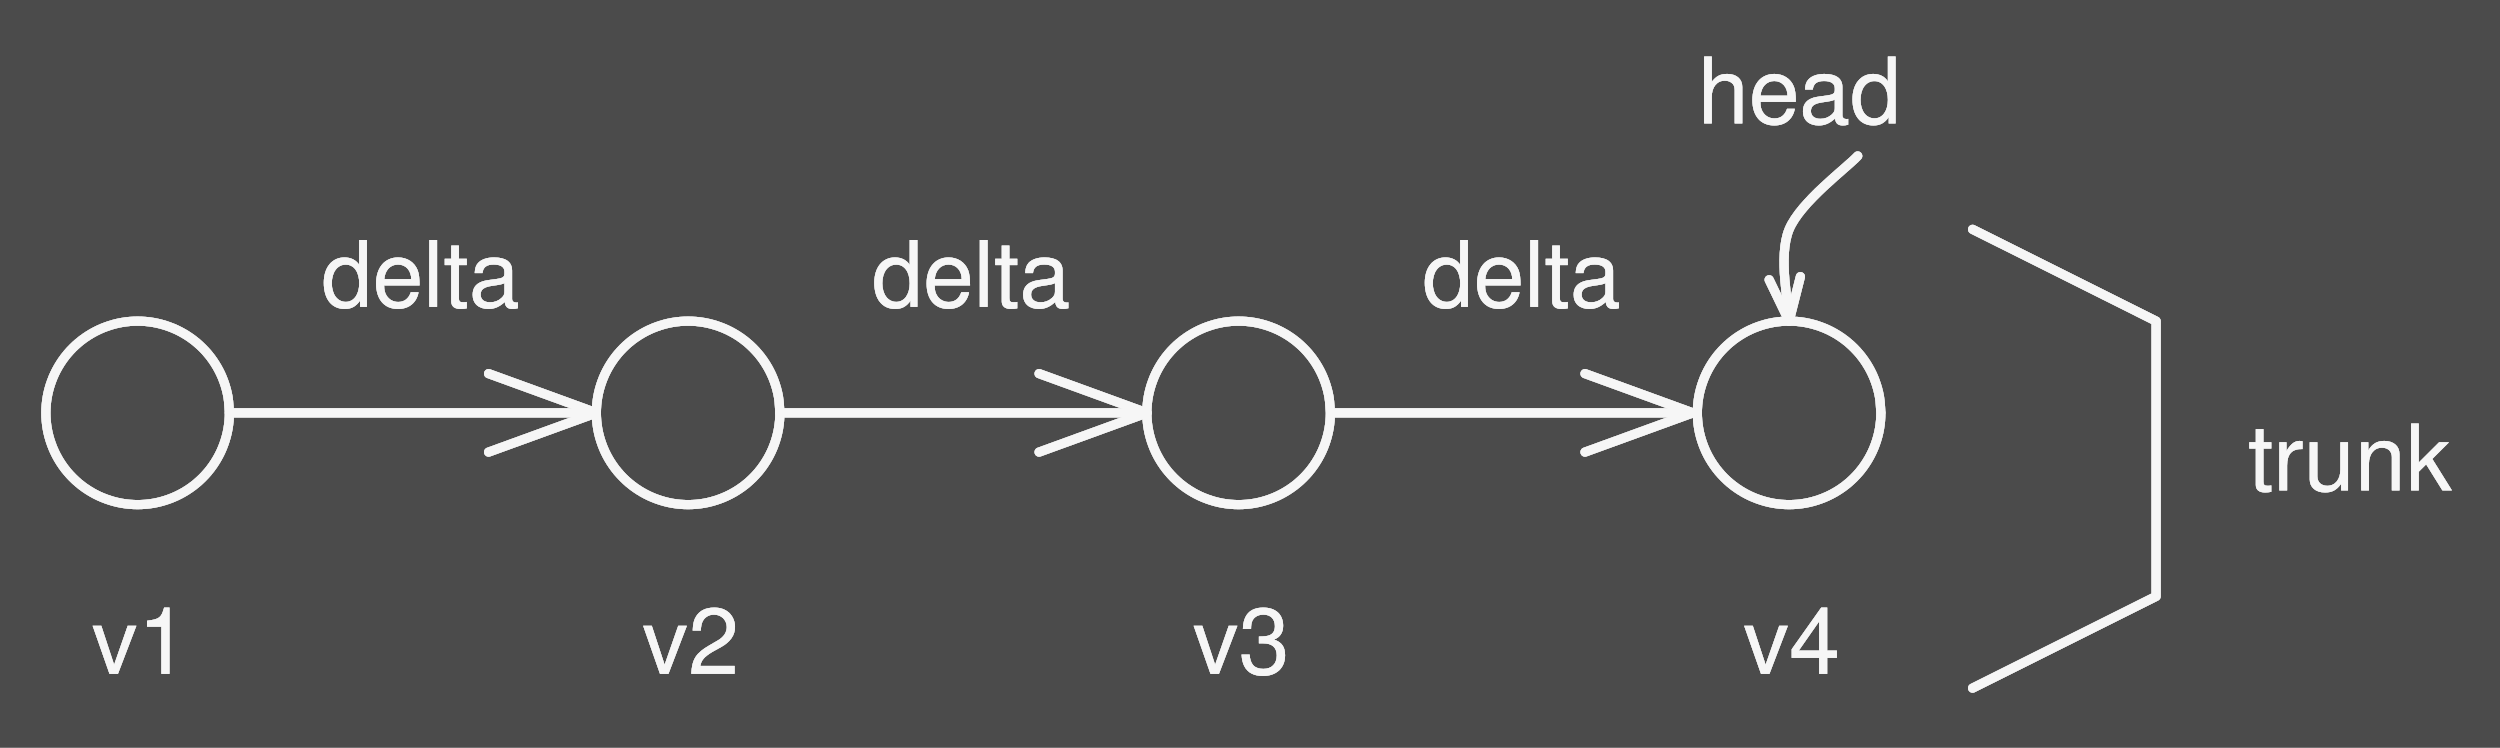
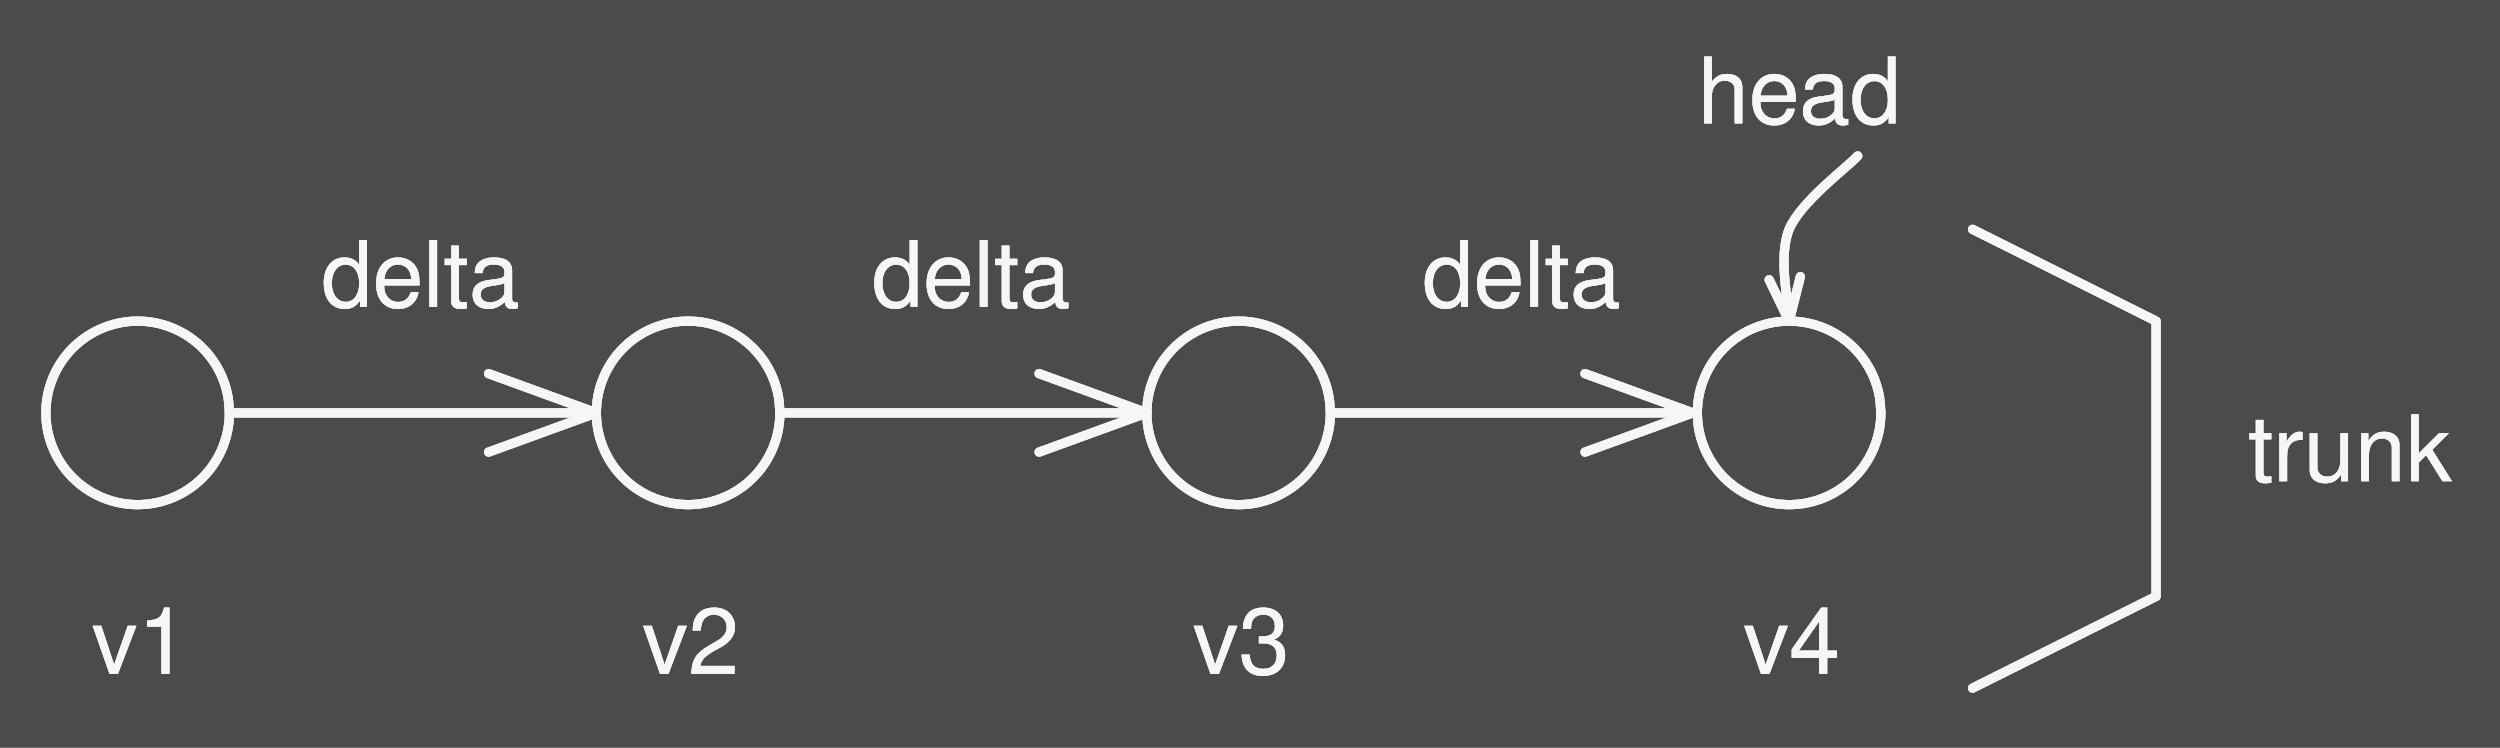
<svg xmlns="http://www.w3.org/2000/svg" version="1.1" viewBox="0 0 544.963 163" width="544.963" height="163" filter="invert(93%) hue-rotate(180deg)" class="excalidraw-svg">
  
-   eyJ2ZXJzaW9uIjoiMSIsImVuY29kaW5nIjoiYnN0cmluZyIsImNvbXByZXNzZWQiOnRydWUsImVuY29kZWQiOiJ4nO2cWVPbSFx1MDAxMIDf+Vx1MDAxNS7nNThzXHUwMDFmeTPXmiWEM1x1MDAwNNhKpYQlbGEhXHUwMDE5WcY2Kf77joTxSLLkXHUwMDE1xIeyYKqwPdOao6e/7rng11qlUlxyRl2r+rlStYZNw7FN31x1MDAxOFQ/hun3lt+zPVdloeh7z+v7zUjS6HY/f/rkXfVs0zbc2q359IDlWLeWXHUwMDFi9JTIP+p7pfIr+lx1MDAxZK/Ccexuz4rEo4xYXHUwMDFkJJ341XOj6oRcdTAwMDCcXHUwMDEywOhEwHZNa1x1MDAxODVcdTAwMDToouzelmpAYJkq49pwepbOXHSTqu2NM35Pjv2Hy9Pug4P+/lwihoct/fi17TgnwciJ2tnzlFwidF4v8L2O9d02g/azNmLpeU/5Xr/Vdq1eqFx1MDAwZjBJ9bpG01x1MDAwZUYqXHJcdTAwMDKdaritqFxmnVx1MDAxMvZvXHUwMDFkxUTCR9bjzzzVvuk5nlx1MDAxZtb+XHUwMDAxWuGPrv/KaHZaqlx1MDAxMa45kVx0fMPtdVxyX42Sllx1MDAxYoz7RXTRbctutYNkWs+KVFx1MDAwYlx1MDAwMUeSXHUwMDAzhOQkJ6yku2tG4/5DK9Q3bq3d8Fx1MDAxMbfvOHGtuOZYK8/2oS1cdTAwMDSNU1x1MDAxZXUvQvnttGXFrSs2xudbw33JdkXjW3vPe9ir46Zv654mTNHwfW9QneQ8jj/p9ve7pvFkTZBDiSjkiGAmJvmO7XbSnXO8ZkdcdTAwMWLgWqwnUyg81Z9cdTAwMDFcdTAwMDJkMI9cdTAwMDRcYlx0ZVx1MDAxMkEqM1CAxVGYraZyolx1MDAwMFlcblx1MDAwNbE4XHUwMDEyRFx1MDAwNlx0UyAgQChcdTAwMDVSQLxcIlx1MDAxMOZpqjFVXHUwMDFhfrChrMp2W8mGjb37blx1MDAwMWdcdTAwMWF22mv2XHUwMDEzo1x1MDAxZKrH6IZNjEvZQ8s89Gw3XHUwMDE4N2+q15Zr6tYkO2D0gk3v9tZcdTAwMGWCZFx1MDAxOcm+1EPO2pYxpX9VcjwvXHJkNywx6XD0p0q8X+rL5POPj5nSXCJPfC3+nucqZkVNlusrOOBcdTAwMThgLrV5al+BivtcbvpT0LvGg8DH3L5zR3Tfu7lwS+4rRPmiJoOSUOUxylx1MDAxODVcdTAwMWJHXHUwMDA3xvf2+cXBzcVDPThcdTAwMWGcS+do84+LmrkgXHUwMDEwJCRkiGbNXHUwMDFmcXFcdTAwMTBma6mcIJCyxUwkXHUwMDE5xugtRszZfnRRXHUwMDExMzd+44N23Vxc71x1MDAxZW5cdTAwMDQ3dbP97X6PXCKxiNa8R+nZzkko4yMyM0iTXHUwMDE3rG1nXHUwMDBlZyl9U9o1lSBGS1x1MDAwMVx1MDAwMGRC6EBRnlx1MDAxOP3X+fbusL9cdTAwMTF4XzxryzZGO0dcdTAwMDfbR8Vi9MdZ5f5cdTAwMWZiP8lfMKtYg1x1MDAwNIUwXHUwMDAzL1pcdTAwMWOv2covJV5cdTAwMDIm8Vpg5Odimq6M1TKUXGYou+BvMPYvLdpcdTAwMTaK/Vx1MDAwNrs7/9q7PL/fXHUwMDFmMPvU2TrqjNDOW4/92ohT4r9cdTAwMWT7cTpx4pxcdTAwMDDEUFCMsnbzWHHvNHs8S+mdpjbzVlx1MDAxZv05hlxcXHUwMDAyglbln1ZcdTAwMTH8xckh+Nn4cv7zomPsoNOHJql7XHUwMDA35Vxm/oE1XGay8KK5x0Zcbi3CsZCCZ+DFi+O1XHUwMDAz71x1MDAwNmdccnhcXG6i1qFMIUVcdTAwMTZHXHUwMDE0gjWIMCBMcDrNVmx5P2ZLSmVcdTAwMGWC8TmwlcgoXHUwMDE45JUxXHUwMDEyXHQpp1x1MDAxNL7AXHUwMDFjdas8NzixXHUwMDFmXCKOQVwidce4tZ1RYpwjO1X6u49cdTAwMWTH+MbgNCM5XHUwMDE0rTt2KzTjalN1wfJcdTAwMTNcdTAwMTZcdTAwMWXYTcOZXGJcdTAwMDReV+c2VeWG7Vr+tLI8327ZruFk1Wj0XHUwMDAz79jqPfUl8PtWXFxcdTAwMWRW43lcdTAwMDDV6NJXwYhzY51cdTAwMWF8SVx1MDAxMUPaXHUwMDFmaFx1MDAxNkVxXHUwMDE277xTsn/GbkvOXCJcdTAwMDc1glx1MDAwNeGMMqRcdTAwMDFZOJW6hzNYXHUwMDE0XHUwMDEyQFx1MDAwNMA8XHUwMDE2ua9hMVxmXHJcdTAwMTgyJvGrJtyvY1x1MDAxMWWziJbOXCJaXCKLIJ04XHSMTCBcdTAwMDE5pnpXSsMoi8PI7/aP+/DsqtwwXHUwMDEyWaNcZlKEXHTmZWNcdTAwMTGqiERcdTAwMDSldEWBcSUw4mxcdTAwMTjx0mHEZVxijJQpd6xeWYGxXpzF/m7dPlx1MDAxMVx1MDAxN7LcLEJWYlx1MDAxODkgmFx1MDAwMI7eUmAk2SySpbNIlsdcIqTpxMkklVx1MDAwMIklYVksblx1MDAxNGcxXHUwMDE4duVcYnvtcrO4XHUwMDBlp05g0Fx1MDAwMvdgcFxyM6mqjE+IZ65cdTAwMTi5XHUwMDFhXHKk12srYlHGjW+hLJqWXHUwMDEzXHUwMDE4mTimcpZDZKrShUOZv41cdTAwMTNcdTAwMGVcdTAwMDWhXHUwMDE4a5VpKjeLU7lz0+NN8+6i5FSiXHUwMDEyQ6mWXHLKOVx1MDAwMvlO5Vx1MDAxYqFcdTAwMTLlXHUwMDFlrFwiKiRcIlx1MDAxMGSFyq1cdTAwMTcsIY9PXHUwMDFhl2hU8rNUOHVcdTAwMGK/RFBCXHUwMDAxXHUwMDA0XHUwMDAyXHUwMDA0zuNg9Z3KP4FKgtKJ8Tu/gspMKrdfcN2B4+sjXHUwMDE5/9uaUlI5dYbIXHUwMDE2SCWpXHUwMDExiWDB81x1MDAwZTVcYlx1MDAxNFx1MDAwYoRcdTAwMTe+lFx1MDAxY2cs/XBv2cBHN1x1MDAwMLJ4T2YsXHUwMDA392Sd86I993ZcdTAwMTNC+bxcdTAwMTNBgeCSZVx1MDAxZHHuXHUwMDE0XHUwMDA3fraplJN+SWqSqlx0XGKTlFFcdTAwMDTT20lcdTAwMTCzVFvm51xmYKpqokGYOIV49c83oCjgXHUwMDE4XHUwMDAzsqrrhau8XHUwMDAxNVx1MDAxNVIq+prROqhxLCFcdTAwMGX337hALHY2VXm/XHUwMDA2tdxrUOv5tlx1MDAxZL4g+81cdTAwMDJwrIC1+HueW1xmnWjmjrpIJ06cXCJF4U1DyLKuVf1V3Cl2wEOrzVx1MDAwZTavXHUwMDA39UtydnOEWlftw3I7RbTU3YOMa1WJa1xcT26PXHUwMDAxwlx1MDAxNNqr3DSYn3tLc7mcP01M5M1cdTAwMTV3klx1MDAxMEcvlFx1MDAxN/8pn1x1MDAxMFfG8UL4c3dcdTAwMGLzL3xLRjBcIoDo/URccn+jOPzfh1x1MDAxZHvQ2fNKzjuXtdS8Z4H3vFx0rVx1MDAxMYaELLozQSlHXGZJ8Ia2XHUwMDBi1fxfVZC1UEnlLGelkqr0xUuVtTHY4T/8OFx0lGYn0yk1lLaZUk/13rZcdTAwMDZcdTAwMWLTRvXhOnqF68tcYvRcdTAwMTAlK5rFPq49/lx1MDAwYlx1MDAxM2Pe1SJ9
+   eyJ2ZXJzaW9uIjoiMSIsImVuY29kaW5nIjoiYnN0cmluZyIsImNvbXByZXNzZWQiOnRydWUsImVuY29kZWQiOiJ4nO2cWVPbSFx1MDAxMIDf+Vx1MDAxNS7yXHUwMDFhnLmPvJlrYVx0XHUwMDAxXHUwMDAzIcBWKiUsYVx1MDAwYlx1MDAwYsnIMj5S/PdcdTAwMWRcdOORZMkriFx1MDAwZmXBVIHdM5qjp7/uucyvtUplPVx1MDAxOHas9c+VdWvQMFx1MDAxY9v0jf76x1D+YPld23NVXHUwMDEyij53vZ7fiHJcdTAwMWGdzudPn7zrrm3ahlu9M59cdTAwMWWwXHUwMDFj685yg67K8o/6XFyp/Ip+x6twXHUwMDFju9O1ouxRQqxcdTAwMGWSXHUwMDE2fvXcqDohXHUwMDAwp1x1MDAwNDA6yWC7pjWIXHUwMDFhXHUwMDAydFF2d1s1ILBMlXBjOF1Lp4Si9dbmOX8gJ/7o6qwzctDfX8TguKlcdTAwMWa/sVx1MDAxZOc0XHUwMDE4OlE7u55ShE7rXHUwMDA2vte2vttm0HrWRkye95Tv9Zot1+qG+lx1MDAwMFx1MDAxM6nXMVx1MDAxYXYwVDJcYrTUcJtRXHUwMDE5Wlx1MDAxMvZvXHUwMDAzxbKEj2zEn3mqfctzPD+s/Vx1MDAwM7TCXHUwMDFmXf+10Wg3VSNcXHOSJ/BccrfbMXw1Sjpff9wvootuWXazXHUwMDE1JGVdK1ItXHUwMDA0XHUwMDFjSVx1MDAwZVx1MDAxMJKTlLCSzr5cdTAwMTmN+1x1MDAwZq1Q37iz9sNH3J7jxLXimmOtPNuHtlx1MDAxMDSWPOpehPl30pZcdTAwMTW3rthcdTAwMThfbFx1MDAwZlx1MDAwZSXbXHUwMDE3e99aXHUwMDA33uighlx1MDAxYr6te5owRcP3vf76JOVx/E63v9cxjSdrglx1MDAxY0pEIUdcdTAwMDQzMUl3bLed7pzjNdraXHUwMDAw12I9mULhqf5cZlx1MDAxMCCDeSRASCiTXGJSmYFcdTAwMDIsjsJsNZVcdTAwMTNcdTAwMDXIUiiIxZEgMkiYXHUwMDAyXHUwMDAxXHUwMDAxQimQXHUwMDAy4lx1MDAxNYEwT1ONqdLwg01lVbbbTDZs7N33XHUwMDBiONOw016jl1x1MDAxOO1QPUYnbGI8lz2wzGPPdoNx86Z6bbmmbk2yXHUwMDAzRjfY8u7u7CBIlpHsSy3krGVcdTAwMTlT+lclx9PSQHbCXHUwMDEyk1x1MDAwZUe/q8T7pT5M3v/4mJlb5GVfi//Nc1x1MDAxNbOiJsv1XHUwMDE1XHUwMDFjcFxmMJfaPLWvQMV9XHUwMDA1/Sno/d5I4Fx1MDAxM27fu0N66N1euiX3XHUwMDE1onxRk0FJqPJcdTAwMThljJp79SPje+vi8uj2clRcdTAwMGLq/Vx1MDAwYunUt/64qJlcdTAwMGJcdTAwMDJBQkKGaNb8XHUwMDExXHUwMDE3XHUwMDA3YbaWylx0XHUwMDAyKVvMRJJhjN5ixJztR1x1MDAxN1x1MDAxNTFz4zc+atXMjc7xZnBbM1vfXHUwMDFlXHUwMDBlKFx1MDAxMotozXuUnu2chDI+XCIzgzR5wdp25nCW0jelXVNcdGK0XHUwMDE0XHUwMDAwQCaEXHUwMDBlXHUwMDE05YnRf13s7Fx1MDAwZnqbgffFs7ZtY7hbP9qpXHUwMDE3i9FcdTAwMWZnlft/iP0kf8GsYlxyXHUwMDEyXHUwMDE0wlxmvGhxvGYrv5R4XHSYxGuBkZ+LaboyVstQMqDsgr/B2L+0aFso9lx1MDAxYuz+4mv36uLhsM/sM2e73lx1MDAxZaLdt1x1MDAxZfu1XHUwMDExp7L/duzHaeHEOVx1MDAwMYihoFx1MDAxOGXt5rHi3mn2eJbSO01t5q0++nNcZrlcdTAwMDRcdTAwMDStyj+tXCL4i9Nj8HPvy8XPy7axi85GXHJS847KXHUwMDE5/Fx1MDAwM2tcdTAwMTBk4UVzj41cdTAwMTRahGMhXHUwMDA1z8CLXHUwMDE3x2tcdTAwMTfe98/34Em5idqAMoVcdTAwMTRZXHUwMDFjUVxiViHCgDDB6TRbseX9mC0plTlcYsbnwFZcIqFgkFfGSCSknFL4XHUwMDAyc9St8tzg1Fx1MDAxZUVcdTAwMWODhHTXuLOdYWKcIztV+nuIXHUwMDFkx/hG/yxDXHUwMDFjZq05djM04/WG6oLlJyw8sFx1MDAxYoYzyVx1MDAxMHhcdTAwMWSd2lCVXHUwMDFitmv508ryfLtpu4aTVaPRXHUwMDBivFx1MDAxM6v71JfA71lxdVh7z1x1MDAwM6hGl75cbkacXHUwMDFi69TgS4pcdTAwMTjS/kCzKIqzeO+dkcNzdldyXHUwMDE2OahcdTAwMTIsXGJnlCFccsjCqdQ9nMGikFx1MDAwMFwiXHUwMDAw5rHIfVxyi2FowJAxiV814X5cdTAwMWSLKJtFtHRcdTAwMTbRXHUwMDEyWVx1MDAwNGnhJDAygVx1MDAwNOSY6l0pXHKjLFx1MDAwZSO/PzzpwfPrcsNIZJUySFx1MDAxMSaYl41FqFwiXHUwMDEyXHUwMDExlNJcdTAwMTVcdTAwMDXGlcCIs2HES4dcdTAwMTGXITBSptyxemVcdTAwMDXGWnFcdTAwMTZ7+zX7VFxcynKzXGJZiWHkgGBcdTAwMDI4ekuBkWSzSJbOXCJZXHUwMDFli5CmhZNJKlx1MDAwMVx1MDAxMkvCsljcLM5iMOjIIfZa5WZxXHUwMDAzTp3AoFx1MDAwNe7B4CpmUlVcdTAwMTmfXHUwMDEwz1xcMXI1XHUwMDFhSK/XVsSijFx1MDAxYt9CWTQtJzAycUylLIfIVKVcdTAwMGKHMn9cdTAwMWInXHUwMDFjXG5CMdYq01RuXHUwMDE1p3L3tstcdTAwMWLm/WXJqUQlhlItXHUwMDFilHNcdTAwMDTynco3QiXKPVhFVEhEIMhcbpXbL1hCnpzuXaFhyc9S4dQt/Fx1MDAxMkFcdFx1MDAwNVx1MDAxMFxiXHUwMDEwOI+D1Xcq/1x1MDAwNCpcdEpcdTAwMGLjd35cdTAwMDWVmVTuvOC6XHUwMDAzxzd1XHUwMDE5/25NKamcOkNkXHUwMDBipJJUiUSw4HmHXHUwMDFhXHUwMDA0ilx1MDAwNcJcdTAwMGJfSo5cdTAwMTOWfri3bOCjXHUwMDFiXHUwMDAwWbwnXHUwMDEzloN7ss550Z57u1x0oXzeiaBAcMmyjjh3i1x1MDAwMz/bVMpJvyRVSdVcdTAwMDSEScooguntJIhZqi3zc1x1MDAwNjBVNdEgTJxCvPrnXHUwMDFiUFx1MDAxNHCMXHUwMDAxWdX1wlXegJpcbilcdTAwMTV9zWhcdTAwMDNUOZZcdTAwMTCH+29cXCBcdTAwMTY7m6q8X4Na7jWojXzbXHUwMDBlX5D9Zlx1MDAwMThWwFr8b55bXGadaOaOukhcdTAwMGInTpGi8KYhZFnXqv4q7lx1MDAxNNtg1Gyxo62bfu2KnN/WUfO6dVxcbqeIlrp7kHGtKnGN68ntMUCYQnuVm1x1MDAwNvNzb2kul/PVxETaXFxxJ4ns6IX5xX/mT2RXxvFC+HN3XHUwMDBieVqoz7YxQ4RylPWFir3i8H9cdTAwMWa07X77wCs571xcVlPzXHUwMDFlka59jsDTKmFIyKI7XHUwMDEzVFxyXHUwMDAzQ1x1MDAxMqyIfMwoXHUwMDAxUjWB673lRa9T1PxfVZC1UEmlLGelkqr0xUuVtTHY4T/8OFxylGYn0yk1lLaZUs+TLLDCXHUwMDE5XHUwMDEyjYlcdTAwMGU909pxjWsn0rKud/3Btvqb00b44SZ6hevRyDGE6FnRrPdx7fFfXHUwMDE3xuyTIn0=
  <defs>
    <style class="style-fonts">
      
    </style>
  </defs>
  <rect x="0" y="0" width="544.963" height="163" fill="#ffffff" />
  <g stroke-linecap="round" transform="translate(10 70) rotate(0 20 20)">
    <path d="M40 20 C40 21.16, 39.9 22.33, 39.7 23.47 C39.5 24.61, 39.19 25.75, 38.79 26.84 C38.4 27.93, 37.9 29, 37.32 30 C36.74 31, 36.07 31.97, 35.32 32.86 C34.58 33.74, 33.74 34.58, 32.86 35.32 C31.97 36.07, 31 36.74, 30 37.32 C29 37.9, 27.93 38.4, 26.84 38.79 C25.75 39.19, 24.61 39.5, 23.47 39.7 C22.33 39.9, 21.16 40, 20 40 C18.84 40, 17.67 39.9, 16.53 39.7 C15.39 39.5, 14.25 39.19, 13.16 38.79 C12.07 38.4, 11 37.9, 10 37.32 C9 36.74, 8.03 36.07, 7.14 35.32 C6.26 34.58, 5.42 33.74, 4.68 32.86 C3.93 31.97, 3.26 31, 2.68 30 C2.1 29, 1.6 27.93, 1.21 26.84 C0.81 25.75, 0.5 24.61, 0.3 23.47 C0.1 22.33, 0 21.16, 0 20 C0 18.84, 0.1 17.67, 0.3 16.53 C0.5 15.39, 0.81 14.25, 1.21 13.16 C1.6 12.07, 2.1 11, 2.68 10 C3.26 9, 3.93 8.03, 4.68 7.14 C5.42 6.26, 6.26 5.42, 7.14 4.68 C8.03 3.93, 9 3.26, 10 2.68 C11 2.1, 12.07 1.6, 13.16 1.21 C14.25 0.81, 15.39 0.5, 16.53 0.3 C17.67 0.1, 18.84 0, 20 0 C21.16 0, 22.33 0.1, 23.47 0.3 C24.61 0.5, 25.75 0.81, 26.84 1.21 C27.93 1.6, 29 2.1, 30 2.68 C31 3.26, 31.97 3.93, 32.86 4.68 C33.74 5.42, 34.58 6.26, 35.32 7.14 C36.07 8.03, 36.74 9, 37.32 10 C37.9 11, 38.4 12.07, 38.79 13.16 C39.19 14.25, 39.5 15.39, 39.7 16.53 C39.9 17.67, 39.95 19.42, 40 20 C40.05 20.58, 40.05 19.42, 40 20" stroke="#1e1e1e" stroke-width="2" fill="none" />
  </g>
  <g stroke-linecap="round">
    <g transform="translate(50 90) rotate(0 40 0)">
      <path d="M0 0 C13.33 0, 66.67 0, 80 0 M0 0 C13.33 0, 66.67 0, 80 0" stroke="#1e1e1e" stroke-width="2" fill="none" />
    </g>
    <g transform="translate(50 90) rotate(0 40 0)">
      <path d="M56.51 8.55 C65.15 5.41, 73.79 2.26, 80 0 M56.51 8.55 C63.25 6.1, 69.99 3.64, 80 0" stroke="#1e1e1e" stroke-width="2" fill="none" />
    </g>
    <g transform="translate(50 90) rotate(0 40 0)">
      <path d="M56.51 -8.55 C65.15 -5.41, 73.79 -2.26, 80 0 M56.51 -8.55 C63.25 -6.1, 69.99 -3.64, 80 0" stroke="#1e1e1e" stroke-width="2" fill="none" />
    </g>
  </g>
  <mask />
  <g stroke-linecap="round" transform="translate(130 70) rotate(0 20 20)">
    <path d="M40 20 C40 21.16, 39.9 22.33, 39.7 23.47 C39.5 24.61, 39.19 25.75, 38.79 26.84 C38.4 27.93, 37.9 29, 37.32 30 C36.74 31, 36.07 31.97, 35.32 32.86 C34.58 33.74, 33.74 34.58, 32.86 35.32 C31.97 36.07, 31 36.74, 30 37.32 C29 37.9, 27.93 38.4, 26.84 38.79 C25.75 39.19, 24.61 39.5, 23.47 39.7 C22.33 39.9, 21.16 40, 20 40 C18.84 40, 17.67 39.9, 16.53 39.7 C15.39 39.5, 14.25 39.19, 13.16 38.79 C12.07 38.4, 11 37.9, 10 37.32 C9 36.74, 8.03 36.07, 7.14 35.32 C6.26 34.58, 5.42 33.74, 4.68 32.86 C3.93 31.97, 3.26 31, 2.68 30 C2.1 29, 1.6 27.93, 1.21 26.84 C0.81 25.75, 0.5 24.61, 0.3 23.47 C0.1 22.33, 0 21.16, 0 20 C0 18.84, 0.1 17.67, 0.3 16.53 C0.5 15.39, 0.81 14.25, 1.21 13.16 C1.6 12.07, 2.1 11, 2.68 10 C3.26 9, 3.93 8.03, 4.68 7.14 C5.42 6.26, 6.26 5.42, 7.14 4.68 C8.03 3.93, 9 3.26, 10 2.68 C11 2.1, 12.07 1.6, 13.16 1.21 C14.25 0.81, 15.39 0.5, 16.53 0.3 C17.67 0.1, 18.84 0, 20 0 C21.16 0, 22.33 0.1, 23.47 0.3 C24.61 0.5, 25.75 0.81, 26.84 1.21 C27.93 1.6, 29 2.1, 30 2.68 C31 3.26, 31.97 3.93, 32.86 4.68 C33.74 5.42, 34.58 6.26, 35.32 7.14 C36.07 8.03, 36.74 9, 37.32 10 C37.9 11, 38.4 12.07, 38.79 13.16 C39.19 14.25, 39.5 15.39, 39.7 16.53 C39.9 17.67, 39.95 19.42, 40 20 C40.05 20.58, 40.05 19.42, 40 20" stroke="#1e1e1e" stroke-width="2" fill="none" />
  </g>
  <g stroke-linecap="round">
    <g transform="translate(170 90) rotate(0 40 0)">
      <path d="M0 0 C13.33 0, 66.67 0, 80 0 M0 0 C13.33 0, 66.67 0, 80 0" stroke="#1e1e1e" stroke-width="2" fill="none" />
    </g>
    <g transform="translate(170 90) rotate(0 40 0)">
      <path d="M56.51 8.55 C62 6.55, 67.48 4.56, 80 0 M56.51 8.55 C62.4 6.41, 68.28 4.26, 80 0" stroke="#1e1e1e" stroke-width="2" fill="none" />
    </g>
    <g transform="translate(170 90) rotate(0 40 0)">
      <path d="M56.51 -8.55 C62 -6.55, 67.48 -4.56, 80 0 M56.51 -8.55 C62.4 -6.41, 68.28 -4.26, 80 0" stroke="#1e1e1e" stroke-width="2" fill="none" />
    </g>
  </g>
  <mask />
  <g stroke-linecap="round" transform="translate(250 70) rotate(0 20 20)">
    <path d="M40 20 C40 21.16, 39.9 22.33, 39.7 23.47 C39.5 24.61, 39.19 25.75, 38.79 26.84 C38.4 27.93, 37.9 29, 37.32 30 C36.74 31, 36.07 31.97, 35.32 32.86 C34.58 33.74, 33.74 34.58, 32.86 35.32 C31.97 36.07, 31 36.74, 30 37.32 C29 37.9, 27.93 38.4, 26.84 38.79 C25.75 39.19, 24.61 39.5, 23.47 39.7 C22.33 39.9, 21.16 40, 20 40 C18.84 40, 17.67 39.9, 16.53 39.7 C15.39 39.5, 14.25 39.19, 13.16 38.79 C12.07 38.4, 11 37.9, 10 37.32 C9 36.74, 8.03 36.07, 7.14 35.32 C6.26 34.58, 5.42 33.74, 4.68 32.86 C3.93 31.97, 3.26 31, 2.68 30 C2.1 29, 1.6 27.93, 1.21 26.84 C0.81 25.75, 0.5 24.61, 0.3 23.47 C0.1 22.33, 0 21.16, 0 20 C0 18.84, 0.1 17.67, 0.3 16.53 C0.5 15.39, 0.81 14.25, 1.21 13.16 C1.6 12.07, 2.1 11, 2.68 10 C3.26 9, 3.93 8.03, 4.68 7.14 C5.42 6.26, 6.26 5.42, 7.14 4.68 C8.03 3.93, 9 3.26, 10 2.68 C11 2.1, 12.07 1.6, 13.16 1.21 C14.25 0.81, 15.39 0.5, 16.53 0.3 C17.67 0.1, 18.84 0, 20 0 C21.16 0, 22.33 0.1, 23.47 0.3 C24.61 0.5, 25.75 0.81, 26.84 1.21 C27.93 1.6, 29 2.1, 30 2.68 C31 3.26, 31.97 3.93, 32.86 4.68 C33.74 5.42, 34.58 6.26, 35.32 7.14 C36.07 8.03, 36.74 9, 37.32 10 C37.9 11, 38.4 12.07, 38.79 13.16 C39.19 14.25, 39.5 15.39, 39.7 16.53 C39.9 17.67, 39.95 19.42, 40 20 C40.05 20.58, 40.05 19.42, 40 20" stroke="#1e1e1e" stroke-width="2" fill="none" />
  </g>
  <g stroke-linecap="round">
    <g transform="translate(291 90) rotate(0 39 0)">
      <path d="M0 0 C13 0, 65 0, 78 0 M0 0 C13 0, 65 0, 78 0" stroke="#1e1e1e" stroke-width="2" fill="none" />
    </g>
    <g transform="translate(291 90) rotate(0 39 0)">
      <path d="M54.51 8.55 C61.45 6.02, 68.4 3.49, 78 0 M54.51 8.55 C63.69 5.21, 72.87 1.87, 78 0" stroke="#1e1e1e" stroke-width="2" fill="none" />
    </g>
    <g transform="translate(291 90) rotate(0 39 0)">
      <path d="M54.51 -8.55 C61.45 -6.02, 68.4 -3.49, 78 0 M54.51 -8.55 C63.69 -5.21, 72.87 -1.87, 78 0" stroke="#1e1e1e" stroke-width="2" fill="none" />
    </g>
  </g>
  <mask />
  <g stroke-linecap="round" transform="translate(370 70) rotate(0 20 20)">
    <path d="M40 20 C40 21.16, 39.9 22.33, 39.7 23.47 C39.5 24.61, 39.19 25.75, 38.79 26.84 C38.4 27.93, 37.9 29, 37.32 30 C36.74 31, 36.07 31.97, 35.32 32.86 C34.58 33.74, 33.74 34.58, 32.86 35.32 C31.97 36.07, 31 36.74, 30 37.32 C29 37.9, 27.93 38.4, 26.84 38.79 C25.75 39.19, 24.61 39.5, 23.47 39.7 C22.33 39.9, 21.16 40, 20 40 C18.84 40, 17.67 39.9, 16.53 39.7 C15.39 39.5, 14.25 39.19, 13.16 38.79 C12.07 38.4, 11 37.9, 10 37.32 C9 36.74, 8.03 36.07, 7.14 35.32 C6.26 34.58, 5.42 33.74, 4.68 32.86 C3.93 31.97, 3.26 31, 2.68 30 C2.1 29, 1.6 27.93, 1.21 26.84 C0.81 25.75, 0.5 24.61, 0.3 23.47 C0.1 22.33, 0 21.16, 0 20 C0 18.84, 0.1 17.67, 0.3 16.53 C0.5 15.39, 0.81 14.25, 1.21 13.16 C1.6 12.07, 2.1 11, 2.68 10 C3.26 9, 3.93 8.03, 4.68 7.14 C5.42 6.26, 6.26 5.42, 7.14 4.68 C8.03 3.93, 9 3.26, 10 2.68 C11 2.1, 12.07 1.6, 13.16 1.21 C14.25 0.81, 15.39 0.5, 16.53 0.3 C17.67 0.1, 18.84 0, 20 0 C21.16 0, 22.33 0.1, 23.47 0.3 C24.61 0.5, 25.75 0.81, 26.84 1.21 C27.93 1.6, 29 2.1, 30 2.68 C31 3.26, 31.97 3.93, 32.86 4.68 C33.74 5.42, 34.58 6.26, 35.32 7.14 C36.07 8.03, 36.74 9, 37.32 10 C37.9 11, 38.4 12.07, 38.79 13.16 C39.19 14.25, 39.5 15.39, 39.7 16.53 C39.9 17.67, 39.95 19.42, 40 20 C40.05 20.58, 40.05 19.42, 40 20" stroke="#1e1e1e" stroke-width="2" fill="none" />
  </g>
  <g transform="translate(20 130) rotate(0 10.56152 11.5)">
    <text x="10.562" y="16.9" font-family="Helvetica, Segoe UI Emoji" font-size="20px" fill="#1e1e1e" text-anchor="middle" style="white-space: pre;" direction="ltr" dominant-baseline="alphabetic">v1</text>
  </g>
  <g transform="translate(139.5615 130) rotate(0 11 11.5)">
    <text x="11" y="16.9" font-family="Helvetica, Segoe UI Emoji" font-size="20px" fill="#1e1e1e" text-anchor="middle" style="white-space: pre;" direction="ltr" dominant-baseline="alphabetic">v2</text>
  </g>
  <g transform="translate(259.5615 130) rotate(0 11 11.5)">
    <text x="11" y="16.9" font-family="Helvetica, Segoe UI Emoji" font-size="20px" fill="#1e1e1e" text-anchor="middle" style="white-space: pre;" direction="ltr" dominant-baseline="alphabetic">v3</text>
  </g>
  <g transform="translate(379.5615 130) rotate(0 11 11.5)">
    <text x="11" y="16.9" font-family="Helvetica, Segoe UI Emoji" font-size="20px" fill="#1e1e1e" text-anchor="middle" style="white-space: pre;" direction="ltr" dominant-baseline="alphabetic">v4</text>
  </g>
  <g transform="translate(70 50) rotate(0 21.68457 11.5)">
    <text x="21.685" y="16.9" font-family="Helvetica, Segoe UI Emoji" font-size="20px" fill="#1e1e1e" text-anchor="middle" style="white-space: pre;" direction="ltr" dominant-baseline="alphabetic">delta</text>
  </g>
  <g transform="translate(190 50) rotate(0 21.68457 11.5)">
    <text x="21.685" y="16.9" font-family="Helvetica, Segoe UI Emoji" font-size="20px" fill="#1e1e1e" text-anchor="middle" style="white-space: pre;" direction="ltr" dominant-baseline="alphabetic">delta</text>
  </g>
  <g transform="translate(310 50) rotate(0 21.68457 11.5)">
    <text x="21.685" y="16.9" font-family="Helvetica, Segoe UI Emoji" font-size="20px" fill="#1e1e1e" text-anchor="middle" style="white-space: pre;" direction="ltr" dominant-baseline="alphabetic">delta</text>
  </g>
  <g transform="translate(370 10) rotate(0 22.24609 11.5)">
    <text x="22.246" y="16.9" font-family="Helvetica, Segoe UI Emoji" font-size="20px" fill="#1e1e1e" text-anchor="middle" style="white-space: pre;" direction="ltr" dominant-baseline="alphabetic">head</text>
  </g>
  <g stroke-linecap="round">
    <g transform="translate(404.9511 34) rotate(0 -7.475543 18)">
      <path d="M0 0 C-2.49 2.67, -12.46 10, -14.95 16 C-17.44 22, -14.95 32.67, -14.95 36 M0 0 C-2.49 2.67, -12.46 10, -14.95 16 C-17.44 22, -14.95 32.67, -14.95 36" stroke="#1e1e1e" stroke-width="2" fill="none" />
    </g>
    <g transform="translate(404.9511 34) rotate(0 -7.475543 18)">
      <path d="M-19.3 26.99 C-18.22 29.24, -17.13 31.48, -14.95 36 M-19.3 26.99 C-18.04 29.61, -16.77 32.23, -14.95 36" stroke="#1e1e1e" stroke-width="2" fill="none" />
    </g>
    <g transform="translate(404.9511 34) rotate(0 -7.475543 18)">
      <path d="M-12.49 26.31 C-13.11 28.72, -13.72 31.14, -14.95 36 M-12.49 26.31 C-13.21 29.12, -13.92 31.94, -14.95 36" stroke="#1e1e1e" stroke-width="2" fill="none" />
    </g>
  </g>
  <mask />
  <g stroke-linecap="round">
    <g transform="translate(430 50) rotate(0 20 50)">
      <path d="M0 0 C14.76 7.38, 29.53 14.76, 40 20 M0 0 C12.49 6.24, 24.98 12.49, 40 20 M40 20 C40 38.15, 40 56.31, 40 80 M40 20 C40 32.86, 40 45.72, 40 80 M40 80 C27.41 86.3, 14.81 92.59, 0 100 M40 80 C27.59 86.21, 15.18 92.41, 0 100" stroke="#1e1e1e" stroke-width="2" fill="none" />
    </g>
  </g>
  <mask />
-   <g transform="translate(489.5 90) rotate(0 22.73145 11.5)">
+   <g transform="translate(489.5 88) rotate(0 22.73145 11.5)">
    <text x="22.731" y="16.9" font-family="Helvetica, Segoe UI Emoji" font-size="20px" fill="#1e1e1e" text-anchor="middle" style="white-space: pre;" direction="ltr" dominant-baseline="alphabetic">trunk</text>
  </g>
</svg>
